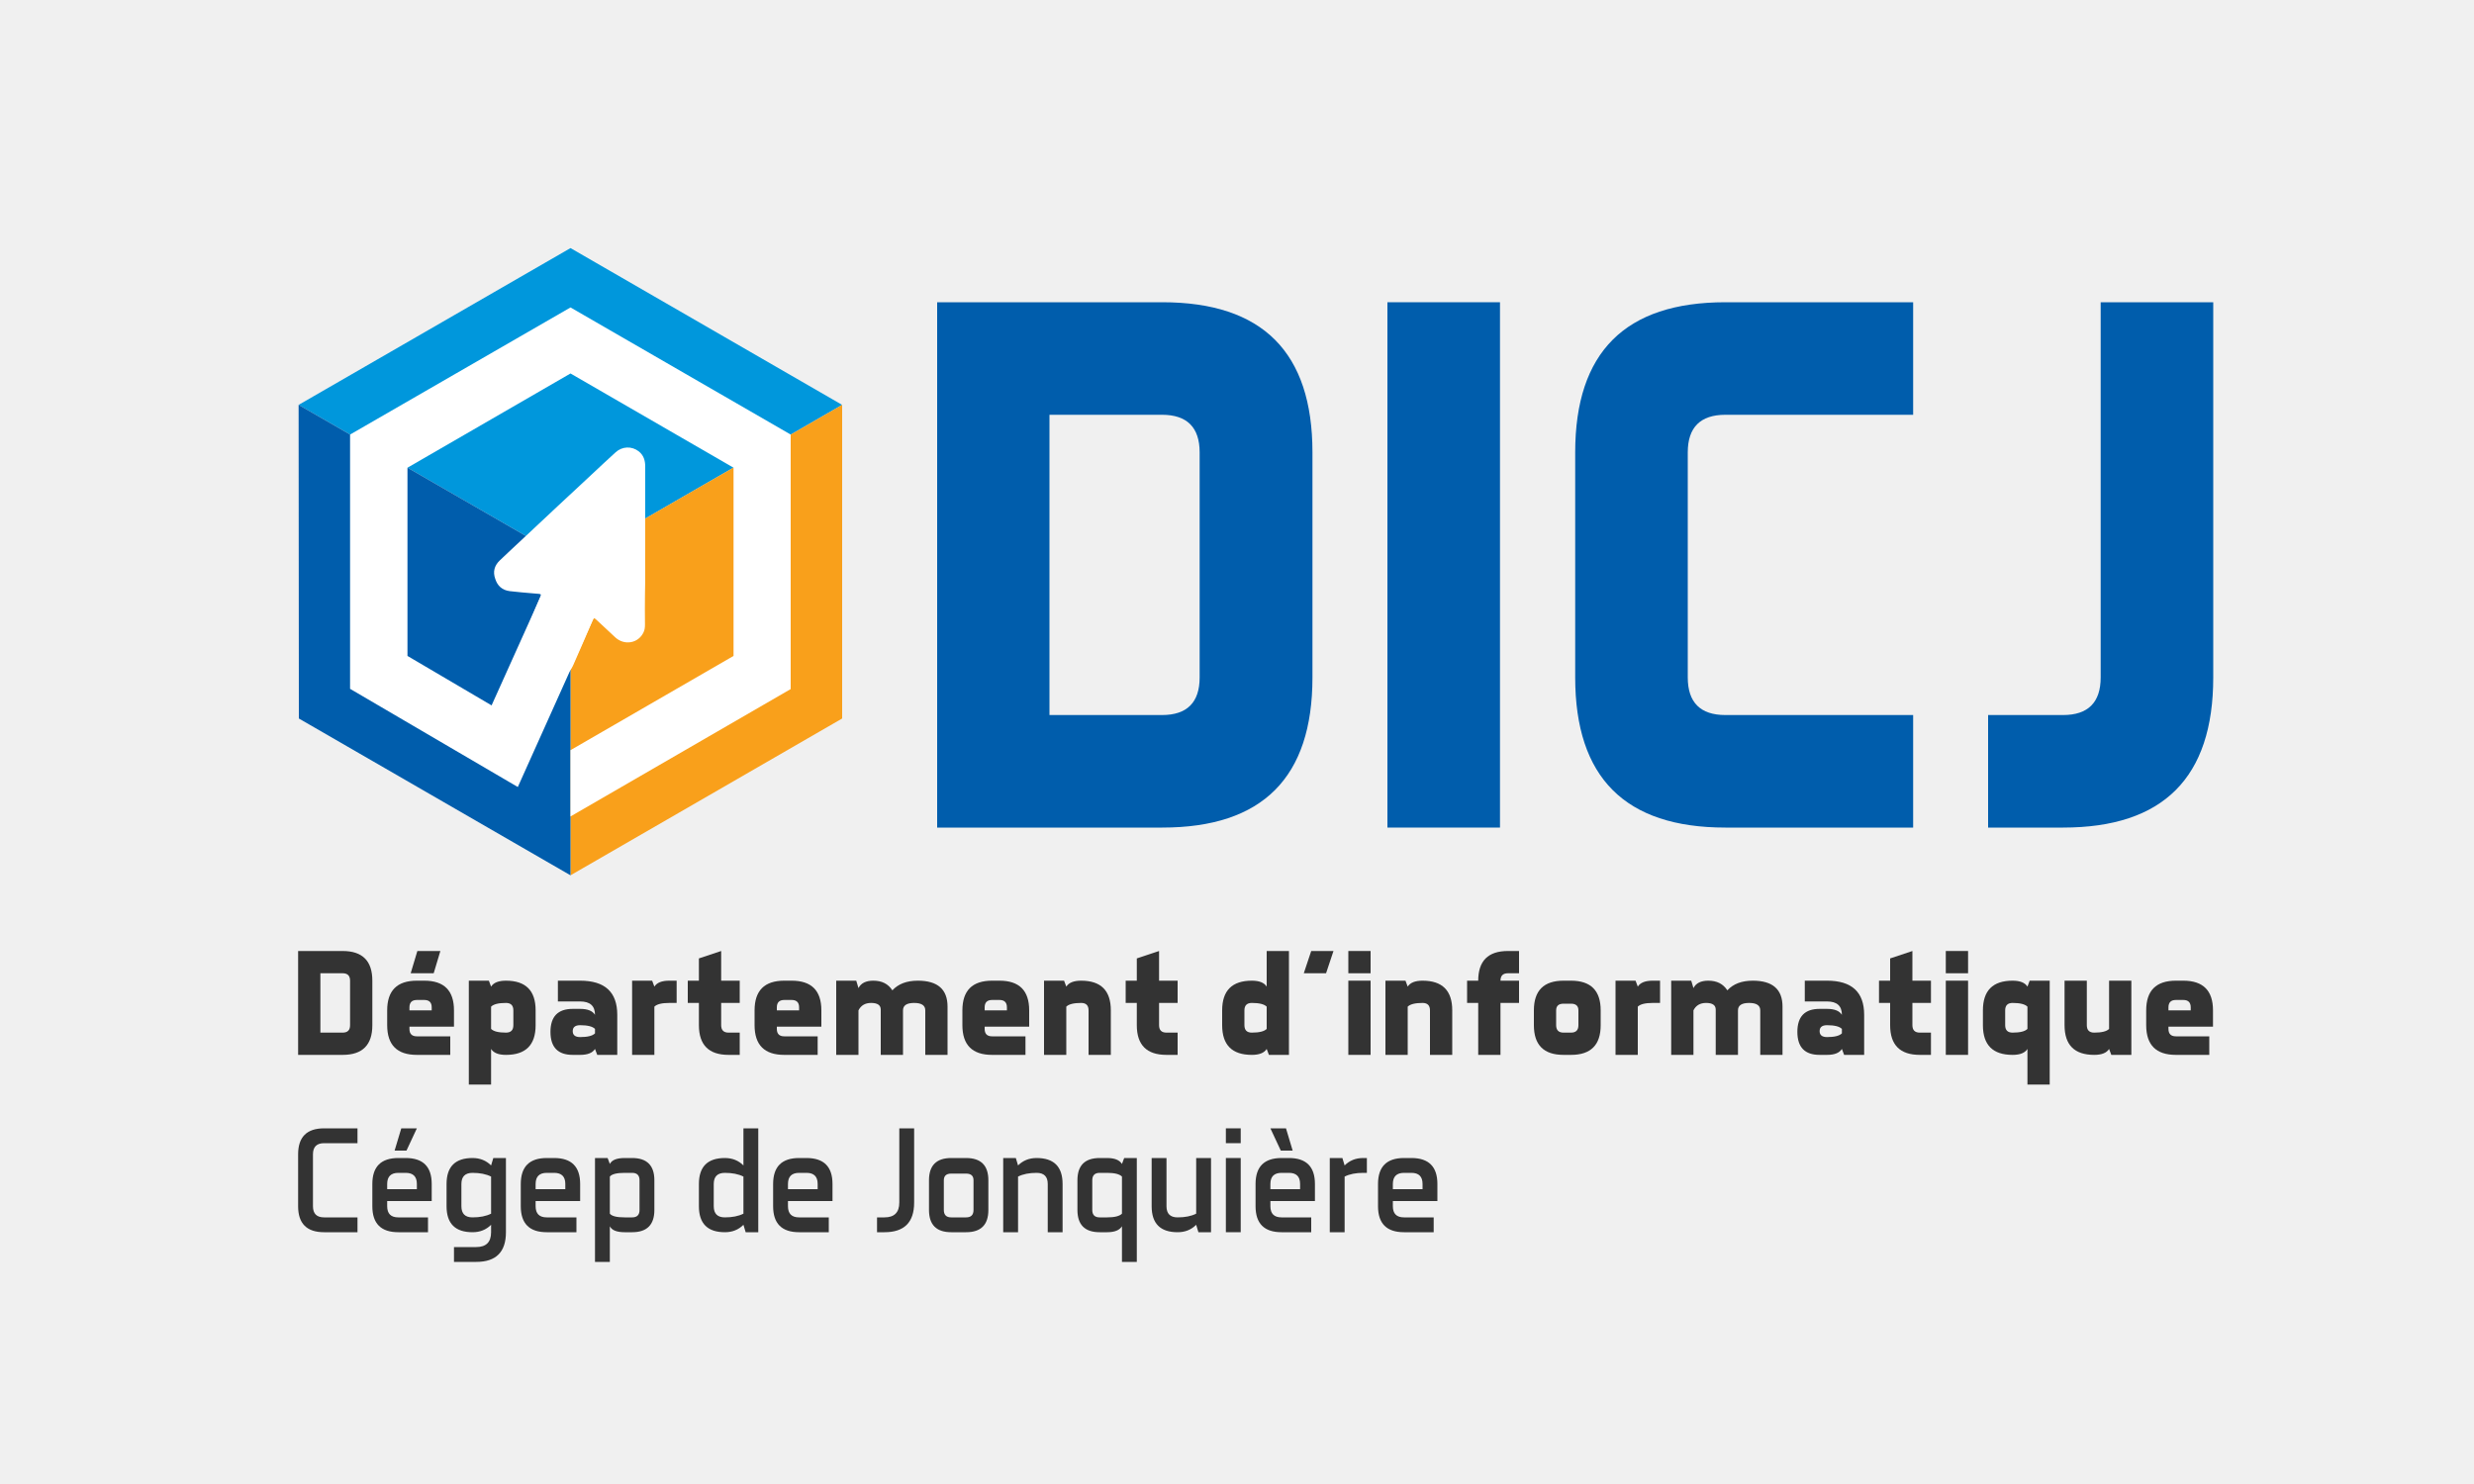
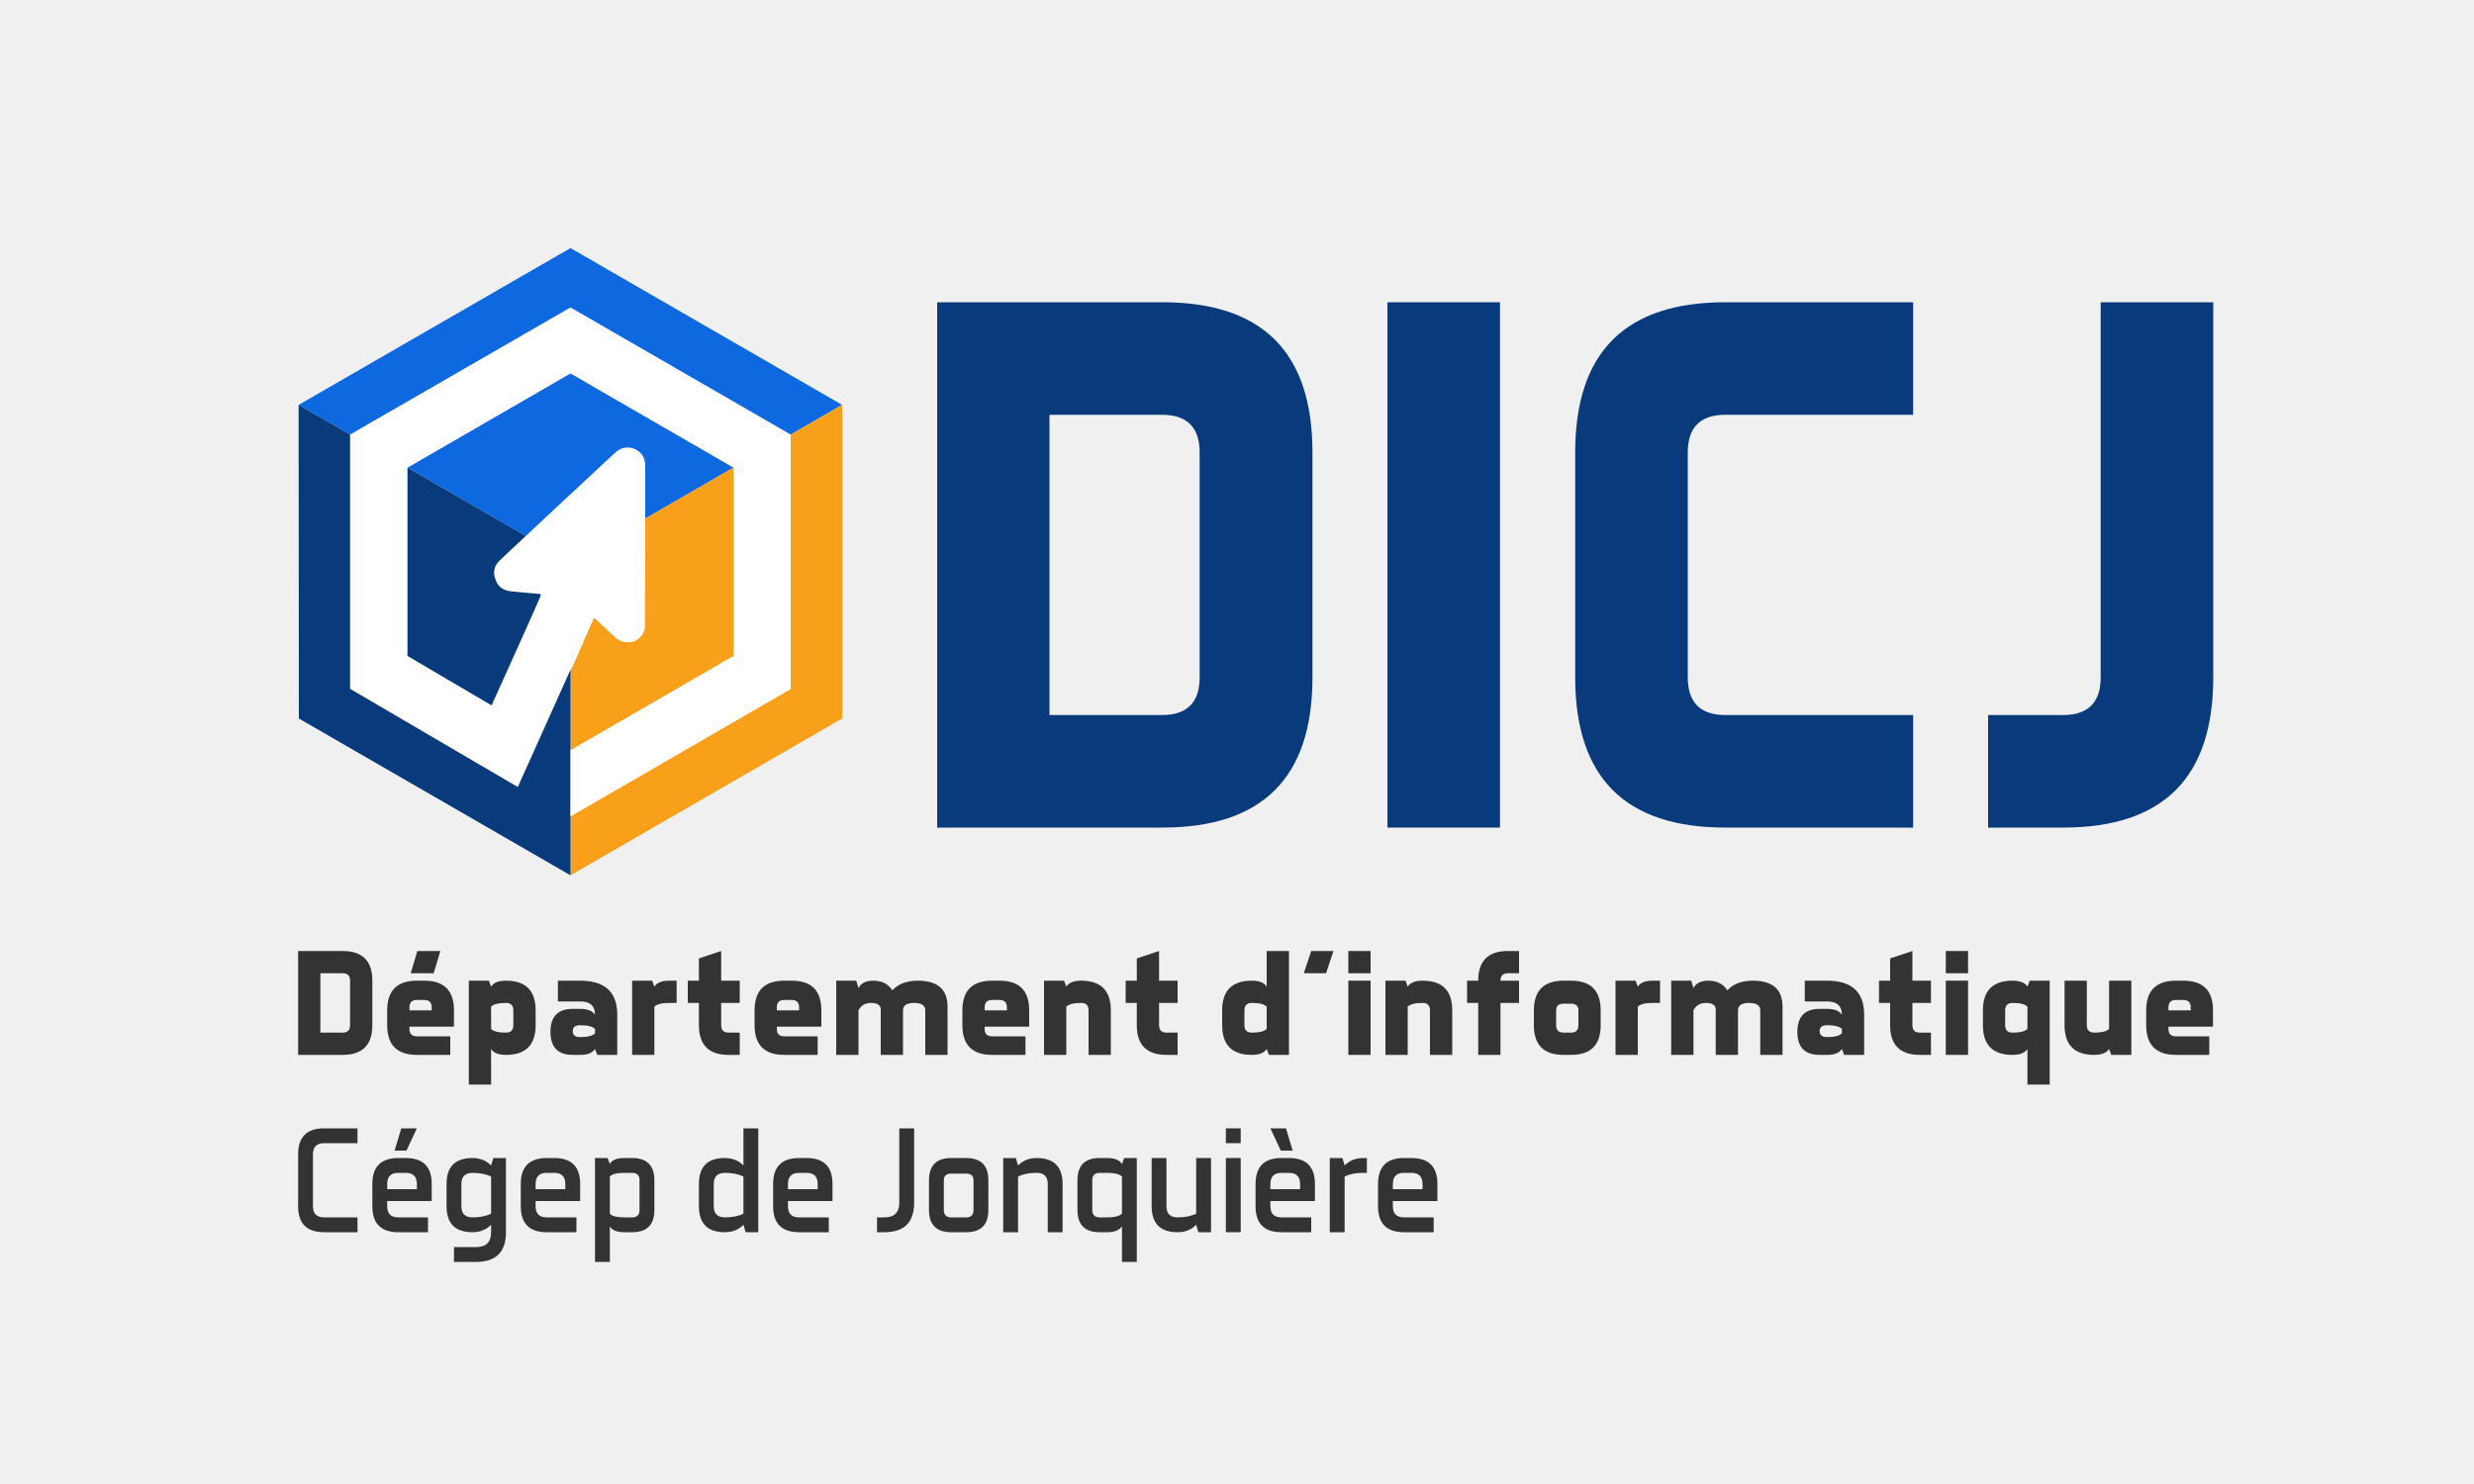
<svg xmlns="http://www.w3.org/2000/svg" version="1.1" id="Layer_1" x="0px" y="0px" viewBox="0 0 1000 600" enable-background="new 0 0 1000 600" xml:space="preserve">
-   <g>
-     <polygon fill="#0097DC" points="230.6,100.3 230.6,100.3 120.7,163.7 230.6,227.1 230.6,227.1 340.4,163.7  " />
-     <polygon fill="#F9A01B" points="230.6,227.1 230.6,227.1 230.6,353.9 230.6,353.9 340.4,290.5 340.4,163.7  " />
-     <polygon fill="#005DAC" points="120.7,163.7 120.8,290.5 230.6,353.9 230.6,227.1 230.6,227.1  " />
-     <g>
-       <polygon fill="#FFFFFF" points="230.6,330.1 230.6,303.3 296.5,265.2 296.5,189.1 230.6,151 164.7,189.1 164.7,265.2 198.7,285.2     225.8,225 246.9,234.5 209.3,318.2 141.5,278.5 141.5,175.7 230.6,124.3 319.6,175.7 319.6,278.6   " />
+   <defs id="defs550" />
+   <g id="g545">
+     <polygon fill="#0097DC" points="230.6,100.3 230.6,100.3 120.7,163.7 230.6,227.1 230.6,227.1 340.4,163.7  " id="polygon439" style="fill:#0e69e0;fill-opacity:1" />
+     <polygon fill="#F9A01B" points="230.6,227.1 230.6,227.1 230.6,353.9 230.6,353.9 340.4,290.5 340.4,163.7  " id="polygon441" />
+     <polygon fill="#005DAC" points="120.7,163.7 120.8,290.5 230.6,353.9 230.6,227.1 230.6,227.1  " id="polygon443" style="fill:#083a7c;fill-opacity:1" />
+     <g id="g447">
+       <polygon fill="#FFFFFF" points="230.6,330.1 230.6,303.3 296.5,265.2 296.5,189.1 230.6,151 164.7,189.1 164.7,265.2 198.7,285.2     225.8,225 246.9,234.5 209.3,318.2 141.5,278.5 141.5,175.7 230.6,124.3 319.6,175.7 319.6,278.6   " id="polygon445" />
    </g>
-     <path fill-rule="evenodd" clip-rule="evenodd" fill="#FFFFFF" d="M202,226.6c3.2-3.1,6.5-6.1,9.8-9.2c9.1-8.5,18.2-17.1,27.4-25.6   c3.2-3,6.4-6,9.6-8.9c2.7-2.5,6.6-2.6,9.4-0.4c2,1.6,2.6,3.7,2.6,6.2c0,10.6,0,21.2,0,31.9c-0.1,6.6,0.1,13.1-0.1,19.7   c-0.1,4.1,0,8.1,0,12.2c0,1.1-0.1,2.2-0.6,3.2c-2.1,4.4-7.7,5.4-11.4,2c-2.5-2.3-5-4.7-7.5-7c-1.1-1-1.2-1-1.8,0.4   c-2.5,5.9-5,11.7-7.6,17.6c-1.9,4.4-5.7,6-10.1,4.1c-2.6-1.1-5.2-2.2-7.8-3.4c-4-1.8-5.2-5.4-3.5-9.4c0.7-1.6,1.5-3.2,2.2-4.9   c2-4.5,3.8-9.3,5.8-13.8c0.4-0.9,0.3-1.1-0.6-1.2c-0.8-0.1-1.6-0.1-2.4-0.2c-3.1-0.3-6.3-0.5-9.4-0.9c-3-0.4-4.9-2.1-5.8-4.9   C199.1,231.1,199.9,228.6,202,226.6z" />
-     <g>
-       <path fill="#005DAC" d="M469.8,122.2c40.5,0,60.7,20.2,60.7,60.7v91c0,40.5-20.2,60.7-60.7,60.7h-91V122.2H469.8z M484.9,182.9    c0-10.1-5.1-15.2-15.2-15.2h-45.5v121.4h45.5c10.1,0,15.2-5.1,15.2-15.2V182.9z" />
-       <path fill="#005DAC" d="M606.3,122.2v212.4h-45.5V122.2H606.3z" />
-       <path fill="#005DAC" d="M682.2,273.9c0,10.1,5.1,15.2,15.2,15.2h75.9v45.5h-75.9c-40.5,0-60.7-20.2-60.7-60.7v-91    c0-40.5,20.2-60.7,60.7-60.7h75.9v45.5h-75.9c-10.1,0-15.2,5.1-15.2,15.2V273.9z" />
-       <path fill="#005DAC" d="M849.1,122.2h45.5v151.7c0,40.5-20.2,60.7-60.7,60.7h-30.3v-45.5h30.3c10.1,0,15.2-5.1,15.2-15.2V122.2z" />
+     <path fill-rule="evenodd" clip-rule="evenodd" fill="#FFFFFF" d="M202,226.6c3.2-3.1,6.5-6.1,9.8-9.2c9.1-8.5,18.2-17.1,27.4-25.6   c3.2-3,6.4-6,9.6-8.9c2.7-2.5,6.6-2.6,9.4-0.4c2,1.6,2.6,3.7,2.6,6.2c0,10.6,0,21.2,0,31.9c-0.1,6.6,0.1,13.1-0.1,19.7   c-0.1,4.1,0,8.1,0,12.2c0,1.1-0.1,2.2-0.6,3.2c-2.1,4.4-7.7,5.4-11.4,2c-2.5-2.3-5-4.7-7.5-7c-1.1-1-1.2-1-1.8,0.4   c-2.5,5.9-5,11.7-7.6,17.6c-1.9,4.4-5.7,6-10.1,4.1c-2.6-1.1-5.2-2.2-7.8-3.4c-4-1.8-5.2-5.4-3.5-9.4c0.7-1.6,1.5-3.2,2.2-4.9   c2-4.5,3.8-9.3,5.8-13.8c0.4-0.9,0.3-1.1-0.6-1.2c-0.8-0.1-1.6-0.1-2.4-0.2c-3.1-0.3-6.3-0.5-9.4-0.9c-3-0.4-4.9-2.1-5.8-4.9   C199.1,231.1,199.9,228.6,202,226.6z" id="path449" />
+     <g id="g459">
+       <path fill="#005DAC" d="M469.8,122.2c40.5,0,60.7,20.2,60.7,60.7v91c0,40.5-20.2,60.7-60.7,60.7h-91V122.2H469.8z M484.9,182.9    c0-10.1-5.1-15.2-15.2-15.2h-45.5v121.4h45.5c10.1,0,15.2-5.1,15.2-15.2V182.9z" id="path451" style="fill:#083a7c;fill-opacity:1" />
+       <path fill="#005DAC" d="M606.3,122.2v212.4h-45.5V122.2H606.3z" id="path453" style="fill:#083a7c;fill-opacity:1" />
+       <path fill="#005DAC" d="M682.2,273.9c0,10.1,5.1,15.2,15.2,15.2h75.9v45.5h-75.9c-40.5,0-60.7-20.2-60.7-60.7v-91    c0-40.5,20.2-60.7,60.7-60.7h75.9v45.5h-75.9c-10.1,0-15.2,5.1-15.2,15.2V273.9z" id="path455" style="fill:#083a7c;fill-opacity:1" />
+       <path fill="#005DAC" d="M849.1,122.2h45.5v151.7c0,40.5-20.2,60.7-60.7,60.7h-30.3v-45.5h30.3c10.1,0,15.2-5.1,15.2-15.2V122.2z" id="path457" style="fill:#083a7c;fill-opacity:1" />
    </g>
-     <g>
-       <path fill="#333333" d="M138.5,384.5c8,0,12,4,12,12v18c0,8-4,12-12,12h-18v-42H138.5z M141.5,396.5c0-2-1-3-3-3h-9v24h9    c2,0,3-1,3-3V396.5z" />
-       <path fill="#333333" d="M165.5,415.1v0.9c0,2,1,3,3,3H182v7.5h-13.5c-8,0-12-4-12-12v-6c0-8,4-12,12-12h3c8,0,12,4,12,12v6.6    H165.5z M165.5,407.3v1.2h9v-1.2c0-2-1-3-3-3h-3C166.5,404.3,165.5,405.3,165.5,407.3z M166,393.5l2.7-9h9.3l-2.7,9H166z" />
-       <path fill="#333333" d="M198.5,438.5h-9v-42h8.1l0.9,2.4c1-1.6,3-2.4,6-2.4c8,0,12,4,12,12v6c0,8-4,12-12,12c-3,0-5-0.8-6-2.4    V438.5z M204.5,405.5c-3,0-5,0.5-6,1.5v9c1,1,3,1.5,6,1.5c2,0,3-1,3-3v-6C207.5,406.5,206.5,405.5,204.5,405.5z" />
-       <path fill="#333333" d="M234.5,404.9h-9v-8.4h9c10,0,15,4.6,15,13.8v16.2h-8.1l-0.9-2.4c-1,1.6-3,2.4-6,2.4h-3c-6,0-9-3.1-9-9.3    s3-9.3,9-9.3h3c3,0,5,0.8,6,2.4C240.5,406.7,238.5,404.9,234.5,404.9z M234.5,419.3c3,0,5-0.5,6-1.5V416c-1-1-3-1.5-6-1.5    c-2,0-3,0.8-3,2.4C231.5,418.5,232.5,419.3,234.5,419.3z" />
-       <path fill="#333333" d="M264.5,426.5h-9v-30h8.1l0.9,2.4c1-1.6,3-2.4,6-2.4h3v9h-3c-3,0-5,0.5-6,1.5V426.5z" />
-       <path fill="#333333" d="M291.5,414.5c0,2,1,3,3,3h4.5v9h-4.5c-8,0-12-4-12-12v-9H278v-9h4.5v-9l9-3v12h7.5v9h-7.5V414.5z" />
-       <path fill="#333333" d="M314,415.1v0.9c0,2,1,3,3,3h13.5v7.5H317c-8,0-12-4-12-12v-6c0-8,4-12,12-12h3c8,0,12,4,12,12v6.6H314z     M314,407.3v1.2h9v-1.2c0-2-1-3-3-3h-3C315,404.3,314,405.3,314,407.3z" />
-       <path fill="#333333" d="M346.1,396.5l0.9,3c1-2,3-3,6-3c3.5,0,6,1.3,7.7,3.9c2.4-2.6,5.8-3.9,10.3-3.9c8,0,12,3.5,12,10.5v19.5h-9    v-18c0-2-1.5-3-4.5-3s-4.5,1-4.5,3v18h-9v-18.3c0-1.8-1.3-2.7-3.9-2.7c-2.4,0-4.1,1-5.1,3v18h-9v-30H346.1z" />
-       <path fill="#333333" d="M398,415.1v0.9c0,2,1,3,3,3h13.5v7.5H401c-8,0-12-4-12-12v-6c0-8,4-12,12-12h3c8,0,12,4,12,12v6.6H398z     M398,407.3v1.2h9v-1.2c0-2-1-3-3-3h-3C399,404.3,398,405.3,398,407.3z" />
-       <path fill="#333333" d="M431,426.5h-9v-30h8.1l0.9,2.4c1-1.6,3-2.4,6-2.4c8,0,12,4,12,12v18h-9v-18c0-2-1-3-3-3c-3,0-5,0.5-6,1.5    V426.5z" />
-       <path fill="#333333" d="M468.5,414.5c0,2,1,3,3,3h4.5v9h-4.5c-8,0-12-4-12-12v-9H455v-9h4.5v-9l9-3v12h7.5v9h-7.5V414.5z" />
-       <path fill="#333333" d="M512,384.5h9v42h-8.1l-0.9-2.4c-1,1.6-3,2.4-6,2.4c-8,0-12-4-12-12v-6c0-8,4-12,12-12c3,0,5,0.8,6,2.4    V384.5z M506,417.5c3,0,5-0.5,6-1.5v-9c-1-1-3-1.5-6-1.5c-2,0-3,1-3,3v6C503,416.5,504,417.5,506,417.5z" />
-       <path fill="#333333" d="M539,384.5l-3,9h-9l3-9H539z" />
-       <path fill="#333333" d="M554,384.5v9h-9v-9H554z M554,396.5v30h-9v-30H554z" />
-       <path fill="#333333" d="M569,426.5h-9v-30h8.1l0.9,2.4c1-1.6,3-2.4,6-2.4c8,0,12,4,12,12v18h-9v-18c0-2-1-3-3-3c-3,0-5,0.5-6,1.5    V426.5z" />
-       <path fill="#333333" d="M606.5,396.5h7.5v9h-7.5v21h-9v-21H593v-9h4.5c0-8,4-12,12-12h4.5v9h-4.5    C607.5,393.5,606.5,394.5,606.5,396.5z" />
-       <path fill="#333333" d="M647,414.5c0,8-4,12-12,12h-3c-8,0-12-4-12-12v-6c0-8,4-12,12-12h3c8,0,12,4,12,12V414.5z M629,414.5    c0,2,1,3,3,3h3c2,0,3-1,3-3v-6c0-1.8-1-2.7-3-2.7h-3c-2,0-3,0.9-3,2.7V414.5z" />
-       <path fill="#333333" d="M662,426.5h-9v-30h8.1l0.9,2.4c1-1.6,3-2.4,6-2.4h3v9h-3c-3,0-5,0.5-6,1.5V426.5z" />
-       <path fill="#333333" d="M683.6,396.5l0.9,3c1-2,3-3,6-3c3.5,0,6,1.3,7.7,3.9c2.4-2.6,5.8-3.9,10.3-3.9c8,0,12,3.5,12,10.5v19.5h-9    v-18c0-2-1.5-3-4.5-3s-4.5,1-4.5,3v18h-9v-18.3c0-1.8-1.3-2.7-3.9-2.7c-2.4,0-4.1,1-5.1,3v18h-9v-30H683.6z" />
-       <path fill="#333333" d="M738.5,404.9h-9v-8.4h9c10,0,15,4.6,15,13.8v16.2h-8.1l-0.9-2.4c-1,1.6-3,2.4-6,2.4h-3c-6,0-9-3.1-9-9.3    s3-9.3,9-9.3h3c3,0,5,0.8,6,2.4C744.5,406.7,742.5,404.9,738.5,404.9z M738.5,419.3c3,0,5-0.5,6-1.5V416c-1-1-3-1.5-6-1.5    c-2,0-3,0.8-3,2.4C735.5,418.5,736.5,419.3,738.5,419.3z" />
-       <path fill="#333333" d="M773,414.5c0,2,1,3,3,3h4.5v9H776c-8,0-12-4-12-12v-9h-4.5v-9h4.5v-9l9-3v12h7.5v9H773V414.5z" />
-       <path fill="#333333" d="M795.5,384.5v9h-9v-9H795.5z M795.5,396.5v30h-9v-30H795.5z" />
-       <path fill="#333333" d="M819.5,424.1c-1,1.6-3,2.4-6,2.4c-8,0-12-4-12-12v-6c0-8,4-12,12-12c3,0,5,0.8,6,2.4l0.9-2.4h8.1v42h-9    V424.1z M813.5,405.5c-2,0-3,1-3,3v6c0,2,1,3,3,3c3,0,5-0.5,6-1.5v-9C818.5,406,816.5,405.5,813.5,405.5z" />
-       <path fill="#333333" d="M852.5,396.5h9v30h-8.1l-0.9-2.4c-1,1.6-3,2.4-6,2.4c-8,0-12-4-12-12v-18h9v18c0,2,1,3,3,3    c3,0,5-0.5,6-1.5V396.5z" />
-       <path fill="#333333" d="M876.5,415.1v0.9c0,2,1,3,3,3H893v7.5h-13.5c-8,0-12-4-12-12v-6c0-8,4-12,12-12h3c8,0,12,4,12,12v6.6    H876.5z M876.5,407.3v1.2h9v-1.2c0-2-1-3-3-3h-3C877.5,404.3,876.5,405.3,876.5,407.3z" />
-       <path fill="#333333" d="M126.5,487.7c0,3,1.5,4.5,4.5,4.5h13.5v6H131c-7,0-10.5-3.5-10.5-10.5v-21c0-7,3.5-10.5,10.5-10.5h13.5v6    H131c-3,0-4.5,1.5-4.5,4.5V487.7z" />
-       <path fill="#333333" d="M156.5,485.6v2.1c0,3,1.5,4.5,4.5,4.5h12v6h-12c-7,0-10.5-3.5-10.5-10.5v-9c0-7,3.5-10.5,10.5-10.5h3    c7,0,10.5,3.5,10.5,10.5v6.9H156.5z M156.5,480.8h12v-2.1c0-3-1.5-4.5-4.5-4.5h-3c-3,0-4.5,1.5-4.5,4.5V480.8z M159.5,465.2l2.7-9    h6.3l-4.2,9H159.5z" />
-       <path fill="#333333" d="M198.5,495.2c-2,2-4.5,3-7.5,3c-7,0-10.5-3.5-10.5-10.5v-9c0-7,3.5-10.5,10.5-10.5c3,0,5.5,1,7.5,3l0.9-3    h5.1v30c0,8-4,12-12,12h-9v-6h9c4,0,6-2,6-6V495.2z M191,474.2c-3,0-4.5,1.5-4.5,4.5v9c0,3,1.5,4.5,4.5,4.5s5.5-0.5,7.5-1.5v-15    C196.5,474.7,194,474.2,191,474.2z" />
-       <path fill="#333333" d="M216.5,485.6v2.1c0,3,1.5,4.5,4.5,4.5h12v6h-12c-7,0-10.5-3.5-10.5-10.5v-9c0-7,3.5-10.5,10.5-10.5h3    c7,0,10.5,3.5,10.5,10.5v6.9H216.5z M216.5,480.8h12v-2.1c0-3-1.5-4.5-4.5-4.5h-3c-3,0-4.5,1.5-4.5,4.5V480.8z" />
-       <path fill="#333333" d="M246.5,510.2h-6v-42h5.1l0.9,2.4c0.8-1.6,2.8-2.4,6-2.4h3c6,0,9,3,9,9v12c0,6-3,9-9,9h-3    c-3.2,0-5.2-0.8-6-2.4V510.2z M252.5,474.2c-3.2,0-5.2,0.5-6,1.5v15c0.8,1,2.8,1.5,6,1.5h3c2,0,3-1,3-3v-12c0-2-1-3-3-3H252.5z" />
-       <path fill="#333333" d="M300.5,456.2h6v42h-5.1l-0.9-3c-2,2-4.5,3-7.5,3c-7,0-10.5-3.5-10.5-10.5v-9c0-7,3.5-10.5,10.5-10.5    c3,0,5.5,1,7.5,3V456.2z M300.5,490.7v-15c-2-1-4.5-1.5-7.5-1.5s-4.5,1.5-4.5,4.5v9c0,3,1.5,4.5,4.5,4.5S298.5,491.7,300.5,490.7z    " />
-       <path fill="#333333" d="M318.5,485.6v2.1c0,3,1.5,4.5,4.5,4.5h12v6h-12c-7,0-10.5-3.5-10.5-10.5v-9c0-7,3.5-10.5,10.5-10.5h3    c7,0,10.5,3.5,10.5,10.5v6.9H318.5z M318.5,480.8h12v-2.1c0-3-1.5-4.5-4.5-4.5h-3c-3,0-4.5,1.5-4.5,4.5V480.8z" />
-       <path fill="#333333" d="M363.5,456.2h6v30c0,8-4,12-12,12h-3v-6h3c4,0,6-2,6-6V456.2z" />
-       <path fill="#333333" d="M399.5,489.2c0,6-3,9-9,9h-6c-6,0-9-3-9-9v-12c0-6,3-9,9-9h6c6,0,9,3,9,9V489.2z M381.5,489.2c0,2,1,3,3,3    h6c2,0,3-1,3-3v-12c0-1.8-1-2.7-3-2.7h-6c-2,0-3,0.9-3,2.7V489.2z" />
-       <path fill="#333333" d="M411.5,498.2h-6v-30h5.1l0.9,3c2-2,4.5-3,7.5-3c7,0,10.5,3.5,10.5,10.5v19.5h-6v-19.5c0-3-1.5-4.5-4.5-4.5    s-5.5,0.5-7.5,1.5V498.2z" />
-       <path fill="#333333" d="M453.5,495.8c-1,1.6-3,2.4-6,2.4h-3c-6,0-9-3-9-9v-12c0-6,3-9,9-9h3c3,0,5,0.8,6,2.4l0.9-2.4h5.1v42h-6    V495.8z M444.5,474.2c-2,0-3,1-3,3v12c0,2,1,3,3,3h3c3,0,5-0.5,6-1.5v-15c-1-1-3-1.5-6-1.5H444.5z" />
-       <path fill="#333333" d="M483.5,468.2h6v30h-5.1l-0.9-3c-2,2-4.5,3-7.5,3c-7,0-10.5-3.5-10.5-10.5v-19.5h6v19.5    c0,3,1.5,4.5,4.5,4.5s5.5-0.5,7.5-1.5V468.2z" />
-       <path fill="#333333" d="M501.5,456.2v6h-6v-6H501.5z M501.5,468.2v30h-6v-30H501.5z" />
-       <path fill="#333333" d="M513.5,485.6v2.1c0,3,1.5,4.5,4.5,4.5h12v6h-12c-7,0-10.5-3.5-10.5-10.5v-9c0-7,3.5-10.5,10.5-10.5h3    c7,0,10.5,3.5,10.5,10.5v6.9H513.5z M517.7,465.2l-4.2-9h6.3l2.7,9H517.7z M513.5,480.8h12v-2.1c0-3-1.5-4.5-4.5-4.5h-3    c-3,0-4.5,1.5-4.5,4.5V480.8z" />
-       <path fill="#333333" d="M543.5,498.2h-6v-30h5.1l0.9,3c2-2,4.5-3,7.5-3h1.5v6H551c-3,0-5.5,0.5-7.5,1.5V498.2z" />
-       <path fill="#333333" d="M563,485.6v2.1c0,3,1.5,4.5,4.5,4.5h12v6h-12c-7,0-10.5-3.5-10.5-10.5v-9c0-7,3.5-10.5,10.5-10.5h3    c7,0,10.5,3.5,10.5,10.5v6.9H563z M563,480.8h12v-2.1c0-3-1.5-4.5-4.5-4.5h-3c-3,0-4.5,1.5-4.5,4.5V480.8z" />
+     <g id="g543">
+       <path fill="#333333" d="M138.5,384.5c8,0,12,4,12,12v18c0,8-4,12-12,12h-18v-42H138.5z M141.5,396.5c0-2-1-3-3-3h-9v24h9    c2,0,3-1,3-3V396.5z" id="path461" />
+       <path fill="#333333" d="M165.5,415.1v0.9c0,2,1,3,3,3H182v7.5h-13.5c-8,0-12-4-12-12v-6c0-8,4-12,12-12h3c8,0,12,4,12,12v6.6    H165.5z M165.5,407.3v1.2h9v-1.2c0-2-1-3-3-3h-3C166.5,404.3,165.5,405.3,165.5,407.3z M166,393.5l2.7-9h9.3l-2.7,9H166z" id="path463" />
+       <path fill="#333333" d="M198.5,438.5h-9v-42h8.1l0.9,2.4c1-1.6,3-2.4,6-2.4c8,0,12,4,12,12v6c0,8-4,12-12,12c-3,0-5-0.8-6-2.4    V438.5z M204.5,405.5c-3,0-5,0.5-6,1.5v9c1,1,3,1.5,6,1.5c2,0,3-1,3-3v-6C207.5,406.5,206.5,405.5,204.5,405.5z" id="path465" />
+       <path fill="#333333" d="M234.5,404.9h-9v-8.4h9c10,0,15,4.6,15,13.8v16.2h-8.1l-0.9-2.4c-1,1.6-3,2.4-6,2.4h-3c-6,0-9-3.1-9-9.3    s3-9.3,9-9.3h3c3,0,5,0.8,6,2.4C240.5,406.7,238.5,404.9,234.5,404.9z M234.5,419.3c3,0,5-0.5,6-1.5V416c-1-1-3-1.5-6-1.5    c-2,0-3,0.8-3,2.4C231.5,418.5,232.5,419.3,234.5,419.3z" id="path467" />
+       <path fill="#333333" d="M264.5,426.5h-9v-30h8.1l0.9,2.4c1-1.6,3-2.4,6-2.4h3v9h-3c-3,0-5,0.5-6,1.5V426.5z" id="path469" />
+       <path fill="#333333" d="M291.5,414.5c0,2,1,3,3,3h4.5v9h-4.5c-8,0-12-4-12-12v-9H278v-9h4.5v-9l9-3v12h7.5v9h-7.5V414.5z" id="path471" />
+       <path fill="#333333" d="M314,415.1v0.9c0,2,1,3,3,3h13.5v7.5H317c-8,0-12-4-12-12v-6c0-8,4-12,12-12h3c8,0,12,4,12,12v6.6H314z     M314,407.3v1.2h9v-1.2c0-2-1-3-3-3h-3C315,404.3,314,405.3,314,407.3z" id="path473" />
+       <path fill="#333333" d="M346.1,396.5l0.9,3c1-2,3-3,6-3c3.5,0,6,1.3,7.7,3.9c2.4-2.6,5.8-3.9,10.3-3.9c8,0,12,3.5,12,10.5v19.5h-9    v-18c0-2-1.5-3-4.5-3s-4.5,1-4.5,3v18h-9v-18.3c0-1.8-1.3-2.7-3.9-2.7c-2.4,0-4.1,1-5.1,3v18h-9v-30H346.1z" id="path475" />
+       <path fill="#333333" d="M398,415.1v0.9c0,2,1,3,3,3h13.5v7.5H401c-8,0-12-4-12-12v-6c0-8,4-12,12-12h3c8,0,12,4,12,12v6.6H398z     M398,407.3v1.2h9v-1.2c0-2-1-3-3-3h-3C399,404.3,398,405.3,398,407.3z" id="path477" />
+       <path fill="#333333" d="M431,426.5h-9v-30h8.1l0.9,2.4c1-1.6,3-2.4,6-2.4c8,0,12,4,12,12v18h-9v-18c0-2-1-3-3-3c-3,0-5,0.5-6,1.5    V426.5z" id="path479" />
+       <path fill="#333333" d="M468.5,414.5c0,2,1,3,3,3h4.5v9h-4.5c-8,0-12-4-12-12v-9H455v-9h4.5v-9l9-3v12h7.5v9h-7.5V414.5z" id="path481" />
+       <path fill="#333333" d="M512,384.5h9v42h-8.1l-0.9-2.4c-1,1.6-3,2.4-6,2.4c-8,0-12-4-12-12v-6c0-8,4-12,12-12c3,0,5,0.8,6,2.4    V384.5z M506,417.5c3,0,5-0.5,6-1.5v-9c-1-1-3-1.5-6-1.5c-2,0-3,1-3,3v6C503,416.5,504,417.5,506,417.5z" id="path483" />
+       <path fill="#333333" d="M539,384.5l-3,9h-9l3-9H539z" id="path485" />
+       <path fill="#333333" d="M554,384.5v9h-9v-9H554z M554,396.5v30h-9v-30H554z" id="path487" />
+       <path fill="#333333" d="M569,426.5h-9v-30h8.1l0.9,2.4c1-1.6,3-2.4,6-2.4c8,0,12,4,12,12v18h-9v-18c0-2-1-3-3-3c-3,0-5,0.5-6,1.5    V426.5z" id="path489" />
+       <path fill="#333333" d="M606.5,396.5h7.5v9h-7.5v21h-9v-21H593v-9h4.5c0-8,4-12,12-12h4.5v9h-4.5    C607.5,393.5,606.5,394.5,606.5,396.5z" id="path491" />
+       <path fill="#333333" d="M647,414.5c0,8-4,12-12,12h-3c-8,0-12-4-12-12v-6c0-8,4-12,12-12h3c8,0,12,4,12,12V414.5z M629,414.5    c0,2,1,3,3,3h3c2,0,3-1,3-3v-6c0-1.8-1-2.7-3-2.7h-3c-2,0-3,0.9-3,2.7V414.5z" id="path493" />
+       <path fill="#333333" d="M662,426.5h-9v-30h8.1l0.9,2.4c1-1.6,3-2.4,6-2.4h3v9h-3c-3,0-5,0.5-6,1.5V426.5z" id="path495" />
+       <path fill="#333333" d="M683.6,396.5l0.9,3c1-2,3-3,6-3c3.5,0,6,1.3,7.7,3.9c2.4-2.6,5.8-3.9,10.3-3.9c8,0,12,3.5,12,10.5v19.5h-9    v-18c0-2-1.5-3-4.5-3s-4.5,1-4.5,3v18h-9v-18.3c0-1.8-1.3-2.7-3.9-2.7c-2.4,0-4.1,1-5.1,3v18h-9v-30H683.6z" id="path497" />
+       <path fill="#333333" d="M738.5,404.9h-9v-8.4h9c10,0,15,4.6,15,13.8v16.2h-8.1l-0.9-2.4c-1,1.6-3,2.4-6,2.4h-3c-6,0-9-3.1-9-9.3    s3-9.3,9-9.3h3c3,0,5,0.8,6,2.4C744.5,406.7,742.5,404.9,738.5,404.9z M738.5,419.3c3,0,5-0.5,6-1.5V416c-1-1-3-1.5-6-1.5    c-2,0-3,0.8-3,2.4C735.5,418.5,736.5,419.3,738.5,419.3z" id="path499" />
+       <path fill="#333333" d="M773,414.5c0,2,1,3,3,3h4.5v9H776c-8,0-12-4-12-12v-9h-4.5v-9h4.5v-9l9-3v12h7.5v9H773V414.5z" id="path501" />
+       <path fill="#333333" d="M795.5,384.5v9h-9v-9H795.5z M795.5,396.5v30h-9v-30H795.5z" id="path503" />
+       <path fill="#333333" d="M819.5,424.1c-1,1.6-3,2.4-6,2.4c-8,0-12-4-12-12v-6c0-8,4-12,12-12c3,0,5,0.8,6,2.4l0.9-2.4h8.1v42h-9    V424.1z M813.5,405.5c-2,0-3,1-3,3v6c0,2,1,3,3,3c3,0,5-0.5,6-1.5v-9C818.5,406,816.5,405.5,813.5,405.5z" id="path505" />
+       <path fill="#333333" d="M852.5,396.5h9v30h-8.1l-0.9-2.4c-1,1.6-3,2.4-6,2.4c-8,0-12-4-12-12v-18h9v18c0,2,1,3,3,3    c3,0,5-0.5,6-1.5V396.5z" id="path507" />
+       <path fill="#333333" d="M876.5,415.1v0.9c0,2,1,3,3,3H893v7.5h-13.5c-8,0-12-4-12-12v-6c0-8,4-12,12-12h3c8,0,12,4,12,12v6.6    H876.5z M876.5,407.3v1.2h9v-1.2c0-2-1-3-3-3h-3C877.5,404.3,876.5,405.3,876.5,407.3z" id="path509" />
+       <path fill="#333333" d="M126.5,487.7c0,3,1.5,4.5,4.5,4.5h13.5v6H131c-7,0-10.5-3.5-10.5-10.5v-21c0-7,3.5-10.5,10.5-10.5h13.5v6    H131c-3,0-4.5,1.5-4.5,4.5V487.7z" id="path511" />
+       <path fill="#333333" d="M156.5,485.6v2.1c0,3,1.5,4.5,4.5,4.5h12v6h-12c-7,0-10.5-3.5-10.5-10.5v-9c0-7,3.5-10.5,10.5-10.5h3    c7,0,10.5,3.5,10.5,10.5v6.9H156.5z M156.5,480.8h12v-2.1c0-3-1.5-4.5-4.5-4.5h-3c-3,0-4.5,1.5-4.5,4.5V480.8z M159.5,465.2l2.7-9    h6.3l-4.2,9H159.5z" id="path513" />
+       <path fill="#333333" d="M198.5,495.2c-2,2-4.5,3-7.5,3c-7,0-10.5-3.5-10.5-10.5v-9c0-7,3.5-10.5,10.5-10.5c3,0,5.5,1,7.5,3l0.9-3    h5.1v30c0,8-4,12-12,12h-9v-6h9c4,0,6-2,6-6V495.2z M191,474.2c-3,0-4.5,1.5-4.5,4.5v9c0,3,1.5,4.5,4.5,4.5s5.5-0.5,7.5-1.5v-15    C196.5,474.7,194,474.2,191,474.2z" id="path515" />
+       <path fill="#333333" d="M216.5,485.6v2.1c0,3,1.5,4.5,4.5,4.5h12v6h-12c-7,0-10.5-3.5-10.5-10.5v-9c0-7,3.5-10.5,10.5-10.5h3    c7,0,10.5,3.5,10.5,10.5v6.9H216.5z M216.5,480.8h12v-2.1c0-3-1.5-4.5-4.5-4.5h-3c-3,0-4.5,1.5-4.5,4.5V480.8z" id="path517" />
+       <path fill="#333333" d="M246.5,510.2h-6v-42h5.1l0.9,2.4c0.8-1.6,2.8-2.4,6-2.4h3c6,0,9,3,9,9v12c0,6-3,9-9,9h-3    c-3.2,0-5.2-0.8-6-2.4V510.2z M252.5,474.2c-3.2,0-5.2,0.5-6,1.5v15c0.8,1,2.8,1.5,6,1.5h3c2,0,3-1,3-3v-12c0-2-1-3-3-3H252.5z" id="path519" />
+       <path fill="#333333" d="M300.5,456.2h6v42h-5.1l-0.9-3c-2,2-4.5,3-7.5,3c-7,0-10.5-3.5-10.5-10.5v-9c0-7,3.5-10.5,10.5-10.5    c3,0,5.5,1,7.5,3V456.2z M300.5,490.7v-15c-2-1-4.5-1.5-7.5-1.5s-4.5,1.5-4.5,4.5v9c0,3,1.5,4.5,4.5,4.5S298.5,491.7,300.5,490.7z    " id="path521" />
+       <path fill="#333333" d="M318.5,485.6v2.1c0,3,1.5,4.5,4.5,4.5h12v6h-12c-7,0-10.5-3.5-10.5-10.5v-9c0-7,3.5-10.5,10.5-10.5h3    c7,0,10.5,3.5,10.5,10.5v6.9H318.5z M318.5,480.8h12v-2.1c0-3-1.5-4.5-4.5-4.5h-3c-3,0-4.5,1.5-4.5,4.5V480.8z" id="path523" />
+       <path fill="#333333" d="M363.5,456.2h6v30c0,8-4,12-12,12h-3v-6h3c4,0,6-2,6-6V456.2z" id="path525" />
+       <path fill="#333333" d="M399.5,489.2c0,6-3,9-9,9h-6c-6,0-9-3-9-9v-12c0-6,3-9,9-9h6c6,0,9,3,9,9V489.2z M381.5,489.2c0,2,1,3,3,3    h6c2,0,3-1,3-3v-12c0-1.8-1-2.7-3-2.7h-6c-2,0-3,0.9-3,2.7V489.2z" id="path527" />
+       <path fill="#333333" d="M411.5,498.2h-6v-30h5.1l0.9,3c2-2,4.5-3,7.5-3c7,0,10.5,3.5,10.5,10.5v19.5h-6v-19.5c0-3-1.5-4.5-4.5-4.5    s-5.5,0.5-7.5,1.5V498.2z" id="path529" />
+       <path fill="#333333" d="M453.5,495.8c-1,1.6-3,2.4-6,2.4h-3c-6,0-9-3-9-9v-12c0-6,3-9,9-9h3c3,0,5,0.8,6,2.4l0.9-2.4h5.1v42h-6    V495.8z M444.5,474.2c-2,0-3,1-3,3v12c0,2,1,3,3,3h3c3,0,5-0.5,6-1.5v-15c-1-1-3-1.5-6-1.5H444.5z" id="path531" />
+       <path fill="#333333" d="M483.5,468.2h6v30h-5.1l-0.9-3c-2,2-4.5,3-7.5,3c-7,0-10.5-3.5-10.5-10.5v-19.5h6v19.5    c0,3,1.5,4.5,4.5,4.5s5.5-0.5,7.5-1.5V468.2z" id="path533" />
+       <path fill="#333333" d="M501.5,456.2v6h-6v-6H501.5z M501.5,468.2v30h-6v-30H501.5z" id="path535" />
+       <path fill="#333333" d="M513.5,485.6v2.1c0,3,1.5,4.5,4.5,4.5h12v6h-12c-7,0-10.5-3.5-10.5-10.5v-9c0-7,3.5-10.5,10.5-10.5h3    c7,0,10.5,3.5,10.5,10.5v6.9H513.5z M517.7,465.2l-4.2-9h6.3l2.7,9H517.7z M513.5,480.8h12v-2.1c0-3-1.5-4.5-4.5-4.5h-3    c-3,0-4.5,1.5-4.5,4.5V480.8z" id="path537" />
+       <path fill="#333333" d="M543.5,498.2h-6v-30h5.1l0.9,3c2-2,4.5-3,7.5-3h1.5v6H551c-3,0-5.5,0.5-7.5,1.5V498.2z" id="path539" />
+       <path fill="#333333" d="M563,485.6v2.1c0,3,1.5,4.5,4.5,4.5h12v6h-12c-7,0-10.5-3.5-10.5-10.5v-9c0-7,3.5-10.5,10.5-10.5h3    c7,0,10.5,3.5,10.5,10.5v6.9H563z M563,480.8h12v-2.1c0-3-1.5-4.5-4.5-4.5h-3c-3,0-4.5,1.5-4.5,4.5V480.8z" id="path541" />
    </g>
  </g>
</svg>
